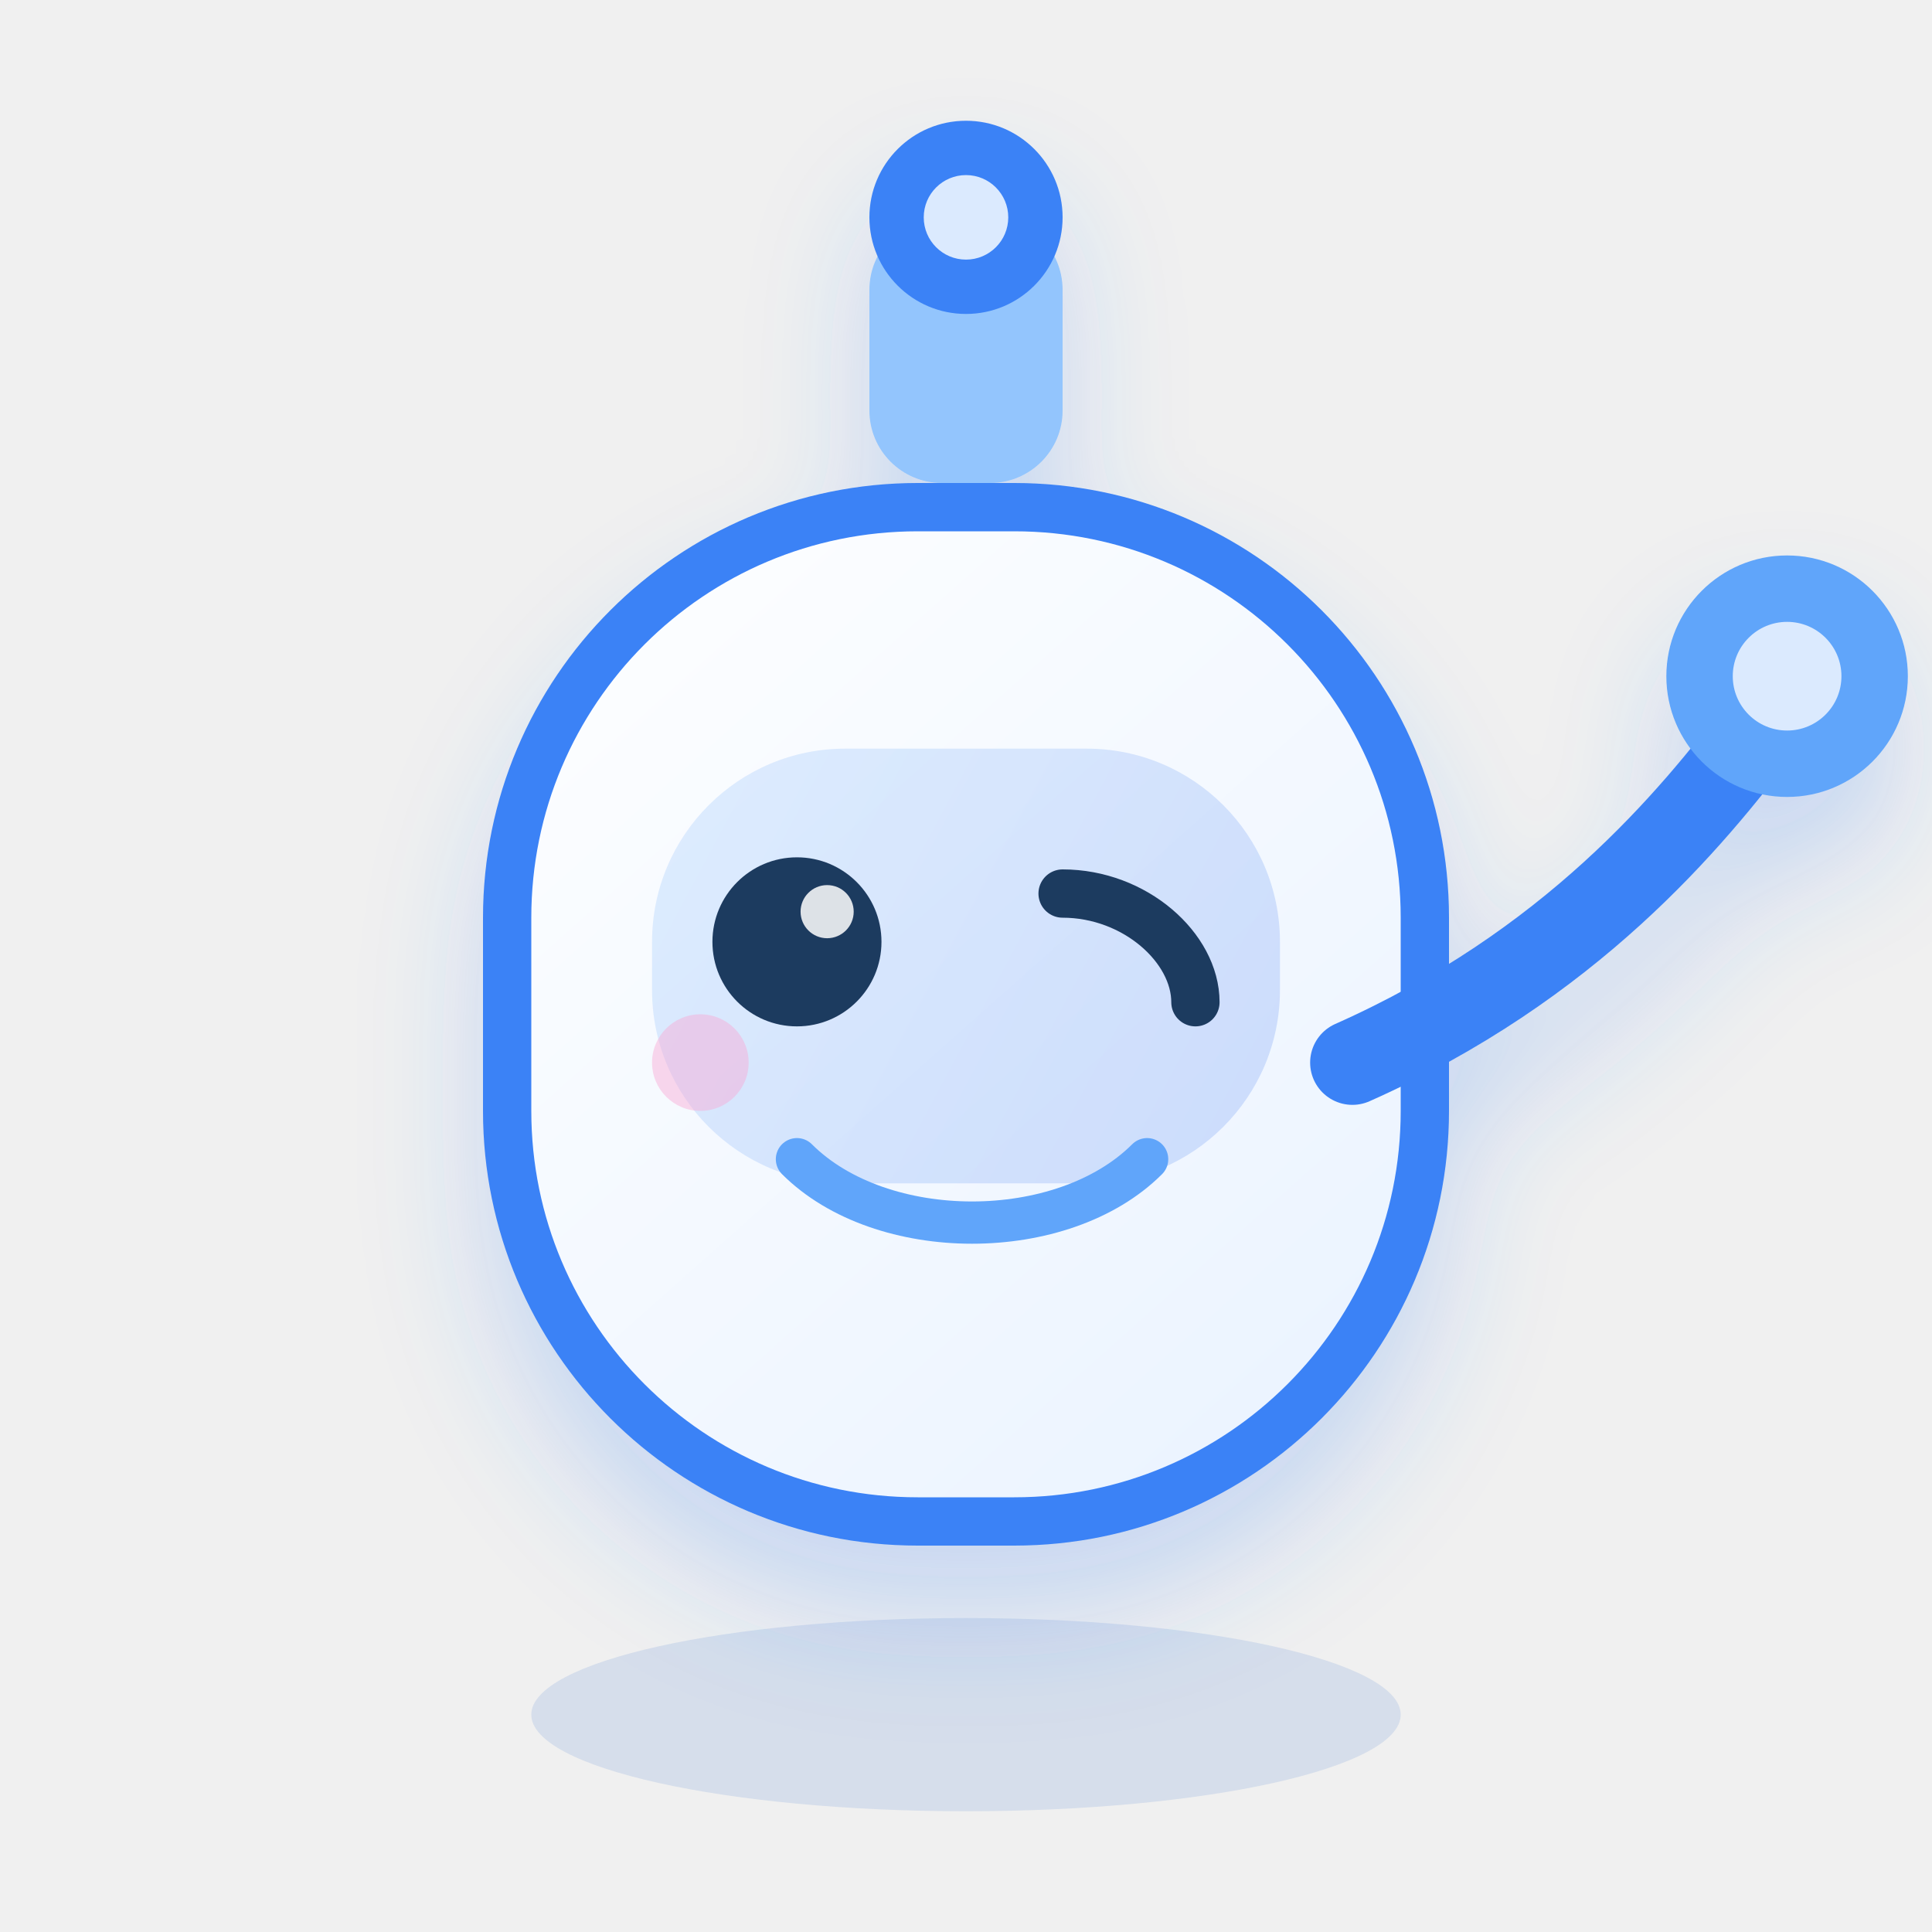
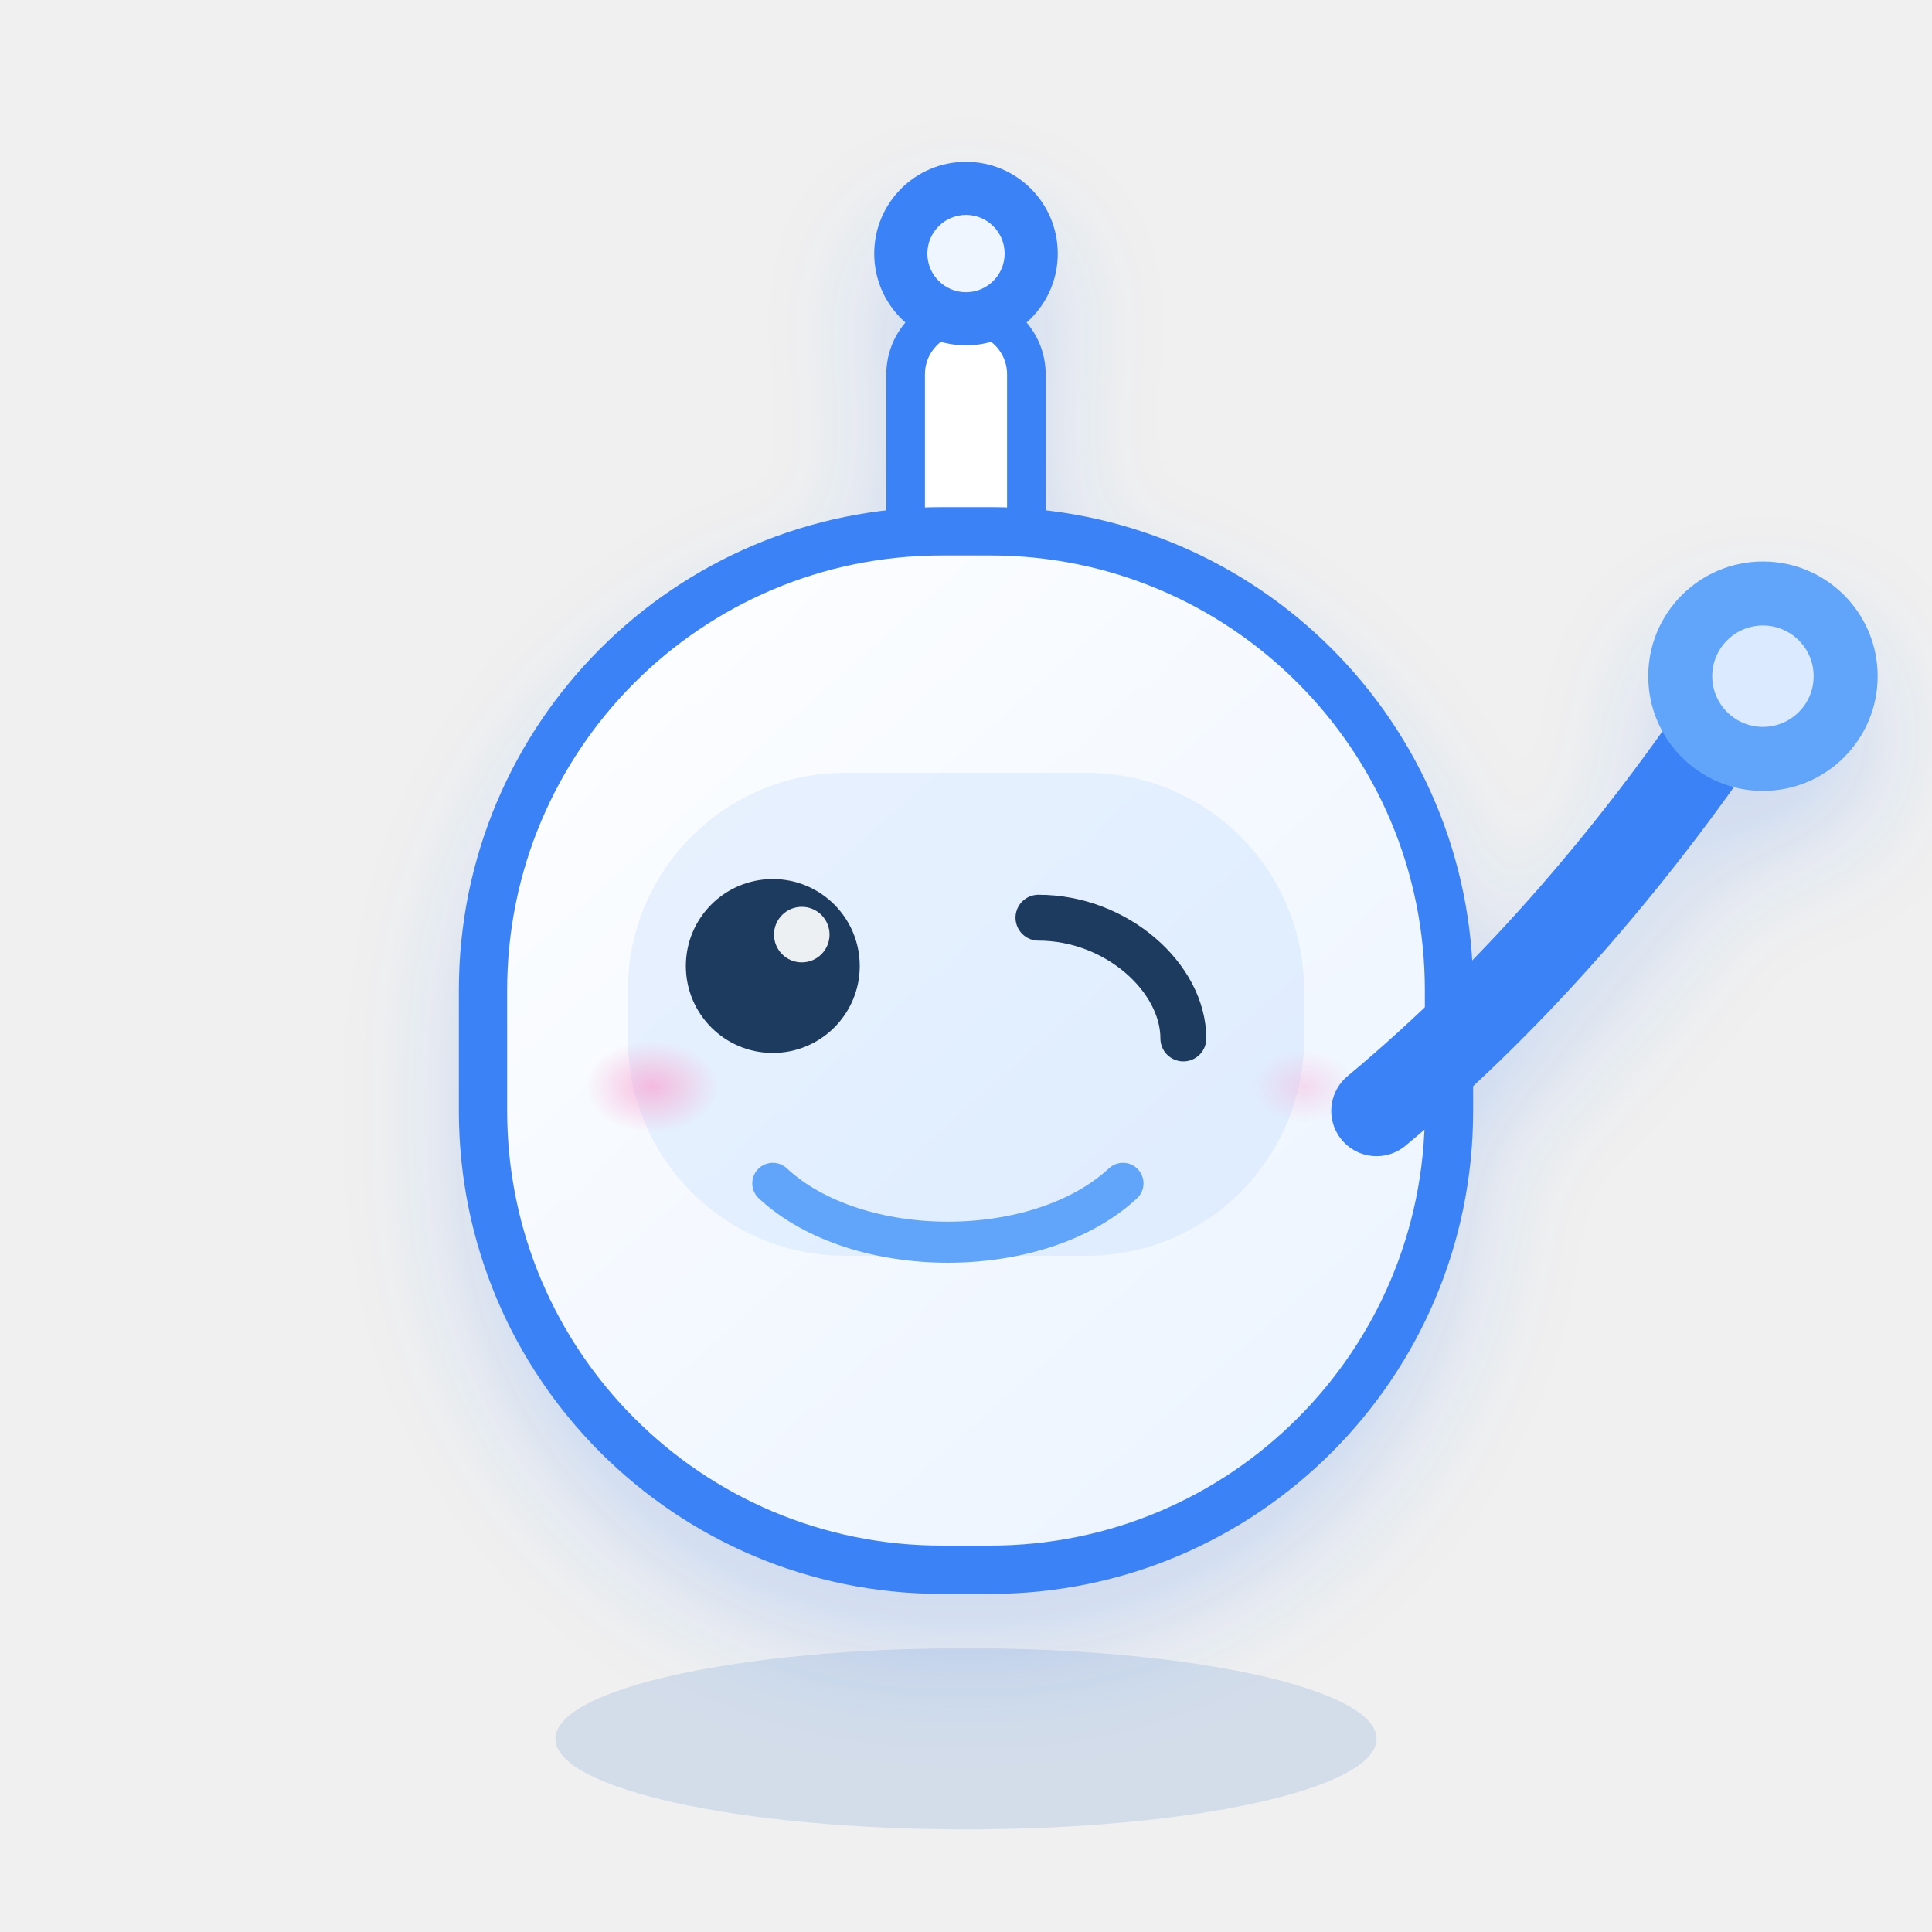
- <svg xmlns="http://www.w3.org/2000/svg" viewBox="0 0 160 160" fill="none">
+ <svg xmlns="http://www.w3.org/2000/svg" viewBox="0 0 160 160" fill="none" role="img" aria-label="Math Rescue robot mascot">
  <defs>
-     <linearGradient id="body" x1="40" y1="40" x2="120" y2="130" gradientUnits="userSpaceOnUse">
+     <linearGradient id="mrBody" x1="40" y1="40" x2="120" y2="130" gradientUnits="userSpaceOnUse">
      <stop stop-color="#FFFFFF" />
-       <stop offset="1" stop-color="#E8F2FF" />
+       <stop offset="1" stop-color="#EAF3FF" />
    </linearGradient>
-     <linearGradient id="visor" x1="52" y1="68" x2="108" y2="98" gradientUnits="userSpaceOnUse">
-       <stop stop-color="#60A5FA" />
-       <stop offset="1" stop-color="#2563EB" />
-     </linearGradient>
-     <filter id="soft" x="-20%" y="-20%" width="140%" height="140%">
-       <feDropShadow dx="0" dy="6" stdDeviation="5" flood-color="#3B82F6" flood-opacity=".22" />
+     <radialGradient id="mrCheek" cx="50%" cy="50%" r="50%">
+       <stop stop-color="#F9A8D4" stop-opacity=".75" />
+       <stop offset="1" stop-color="#F9A8D4" stop-opacity="0" />
+     </radialGradient>
+     <filter id="mrSoft" x="-30%" y="-30%" width="160%" height="160%">
+       <feDropShadow dx="0" dy="5" stdDeviation="4.5" flood-color="#3B82F6" flood-opacity=".2" />
    </filter>
  </defs>
-   <ellipse cx="80" cy="142" rx="36" ry="8" fill="#B6C8E4" opacity=".45" />
-   <g filter="url(#soft)">
-     <rect x="72" y="18" width="16" height="22" rx="6" fill="#93C5FD" />
-     <circle cx="80" cy="18" r="8" fill="#3B82F6" />
-     <circle cx="80" cy="18" r="3.5" fill="#DBEAFE" />
-     <rect x="42" y="42" width="76" height="84" rx="34" fill="url(#body)" stroke="#3B82F6" stroke-width="4" />
-     <rect x="54" y="62" width="52" height="36" rx="16" fill="url(#visor)" opacity=".18" />
-     <circle cx="66" cy="78" r="7" fill="#1E3A5F" />
-     <circle cx="68.5" cy="75.5" r="2.2" fill="#FFFFFF" opacity=".85" />
-     <path d="M88 74c6 0 11 4.5 11 9" stroke="#1E3A5F" stroke-width="4" stroke-linecap="round" />
-     <path d="M66 96c7 7 22 7 29 0" stroke="#60A5FA" stroke-width="3.5" stroke-linecap="round" />
-     <circle cx="58" cy="88" r="4" fill="#F9A8D4" opacity=".45" />
-     <path d="M112 88c18-8 28-20 34-28" stroke="#3B82F6" stroke-width="7" stroke-linecap="round" />
-     <circle cx="148" cy="56" r="10" fill="#60A5FA" />
-     <circle cx="148" cy="56" r="4.5" fill="#DBEAFE" />
+   <ellipse cx="80" cy="144" rx="34" ry="7.5" fill="#A8C0E0" opacity=".4">
+     <animate attributeName="rx" values="34;29;34" dur="2.4s" repeatCount="indefinite" />
+     <animate attributeName="opacity" values=".4;.22;.4" dur="2.4s" repeatCount="indefinite" />
+   </ellipse>
+   <g filter="url(#mrSoft)">
+     <g>
+       <animateTransform attributeName="transform" type="translate" values="0 0; 0 -5; 0 0" dur="2.4s" repeatCount="indefinite" calcMode="spline" keySplines="0.45 0 0.55 1; 0.45 0 0.55 1" keyTimes="0;0.5;1" />
+       <g transform="translate(80 28)">
+         <g>
+           <animateTransform attributeName="transform" type="rotate" values="-7; 9; -7" dur="2.8s" repeatCount="indefinite" calcMode="spline" keySplines="0.4 0 0.6 1; 0.4 0 0.6 1" keyTimes="0;0.5;1" />
+           <rect x="-5" y="-2" width="10" height="22" rx="5" fill="#FFFFFF" stroke="#3B82F6" stroke-width="3.2" />
+           <circle cx="0" cy="-7" r="7.6" fill="#3B82F6">
+             <animate attributeName="r" values="7.6;8.8;7.6" dur="1.5s" repeatCount="indefinite" />
+           </circle>
+           <circle cx="0" cy="-7" r="3.2" fill="#EFF6FF">
+             <animate attributeName="opacity" values="1;.5;1" dur="1.5s" repeatCount="indefinite" />
+           </circle>
+         </g>
+       </g>
+       <rect x="40" y="44" width="80" height="86" rx="38" fill="url(#mrBody)" stroke="#3B82F6" stroke-width="4" />
+       <rect x="52" y="64" width="56" height="40" rx="18" fill="#60A5FA" opacity=".12" />
+       <circle cx="64" cy="80" r="7.2" fill="#1E3A5F" />
+       <circle cx="66.4" cy="77.4" r="2.3" fill="#FFFFFF" opacity=".92" />
+       <g opacity="0">
+         <animate attributeName="opacity" values="0;0;1;1;0;0" keyTimes="0;0.74;0.78;0.84;0.88;1" dur="5s" repeatCount="indefinite" />
+         <rect x="54" y="71" width="20" height="18" rx="9" fill="#FFFFFF" />
+         <path d="M57 80c3.8-3.6 11.2-3.6 15 0" stroke="#1E3A5F" stroke-width="3.5" stroke-linecap="round" fill="none" />
+       </g>
+       <path d="M86 76c6.5 0 12 5 12 10" stroke="#1E3A5F" stroke-width="3.8" stroke-linecap="round" fill="none" />
+       <path d="M64 98c7 6.5 22 6.5 29 0" stroke="#60A5FA" stroke-width="3.4" stroke-linecap="round" fill="none">
+         <animate attributeName="d" values="M64 98c7 6.5 22 6.5 29 0; M63 97c8.5 8 24 8 31 0; M64 98c7 6.5 22 6.5 29 0" dur="2.6s" repeatCount="indefinite" />
+       </path>
+       <ellipse cx="54" cy="90" rx="5.5" ry="3.8" fill="url(#mrCheek)">
+         <animate attributeName="opacity" values=".9;.5;.9" dur="2.4s" repeatCount="indefinite" />
+       </ellipse>
+       <ellipse cx="108" cy="90" rx="4.2" ry="3" fill="url(#mrCheek)" opacity=".5" />
+       <g transform="translate(114 90)">
+         <g>
+           <animateTransform attributeName="transform" type="rotate" values="-10; 14; -10" dur="2.1s" repeatCount="indefinite" calcMode="spline" keySplines="0.4 0 0.6 1; 0.4 0 0.6 1" keyTimes="0;0.5;1" />
+           <path d="M0 2 C12 -8 22 -20 30 -32" stroke="#3B82F6" stroke-width="7.5" stroke-linecap="round" fill="none" />
+           <circle cx="32" cy="-34" r="9.5" fill="#60A5FA">
+             <animate attributeName="r" values="9.5;10.8;9.5" dur="1.05s" repeatCount="indefinite" />
+           </circle>
+           <circle cx="32" cy="-34" r="4.2" fill="#DBEAFE" />
+         </g>
+       </g>
+     </g>
  </g>
</svg>
